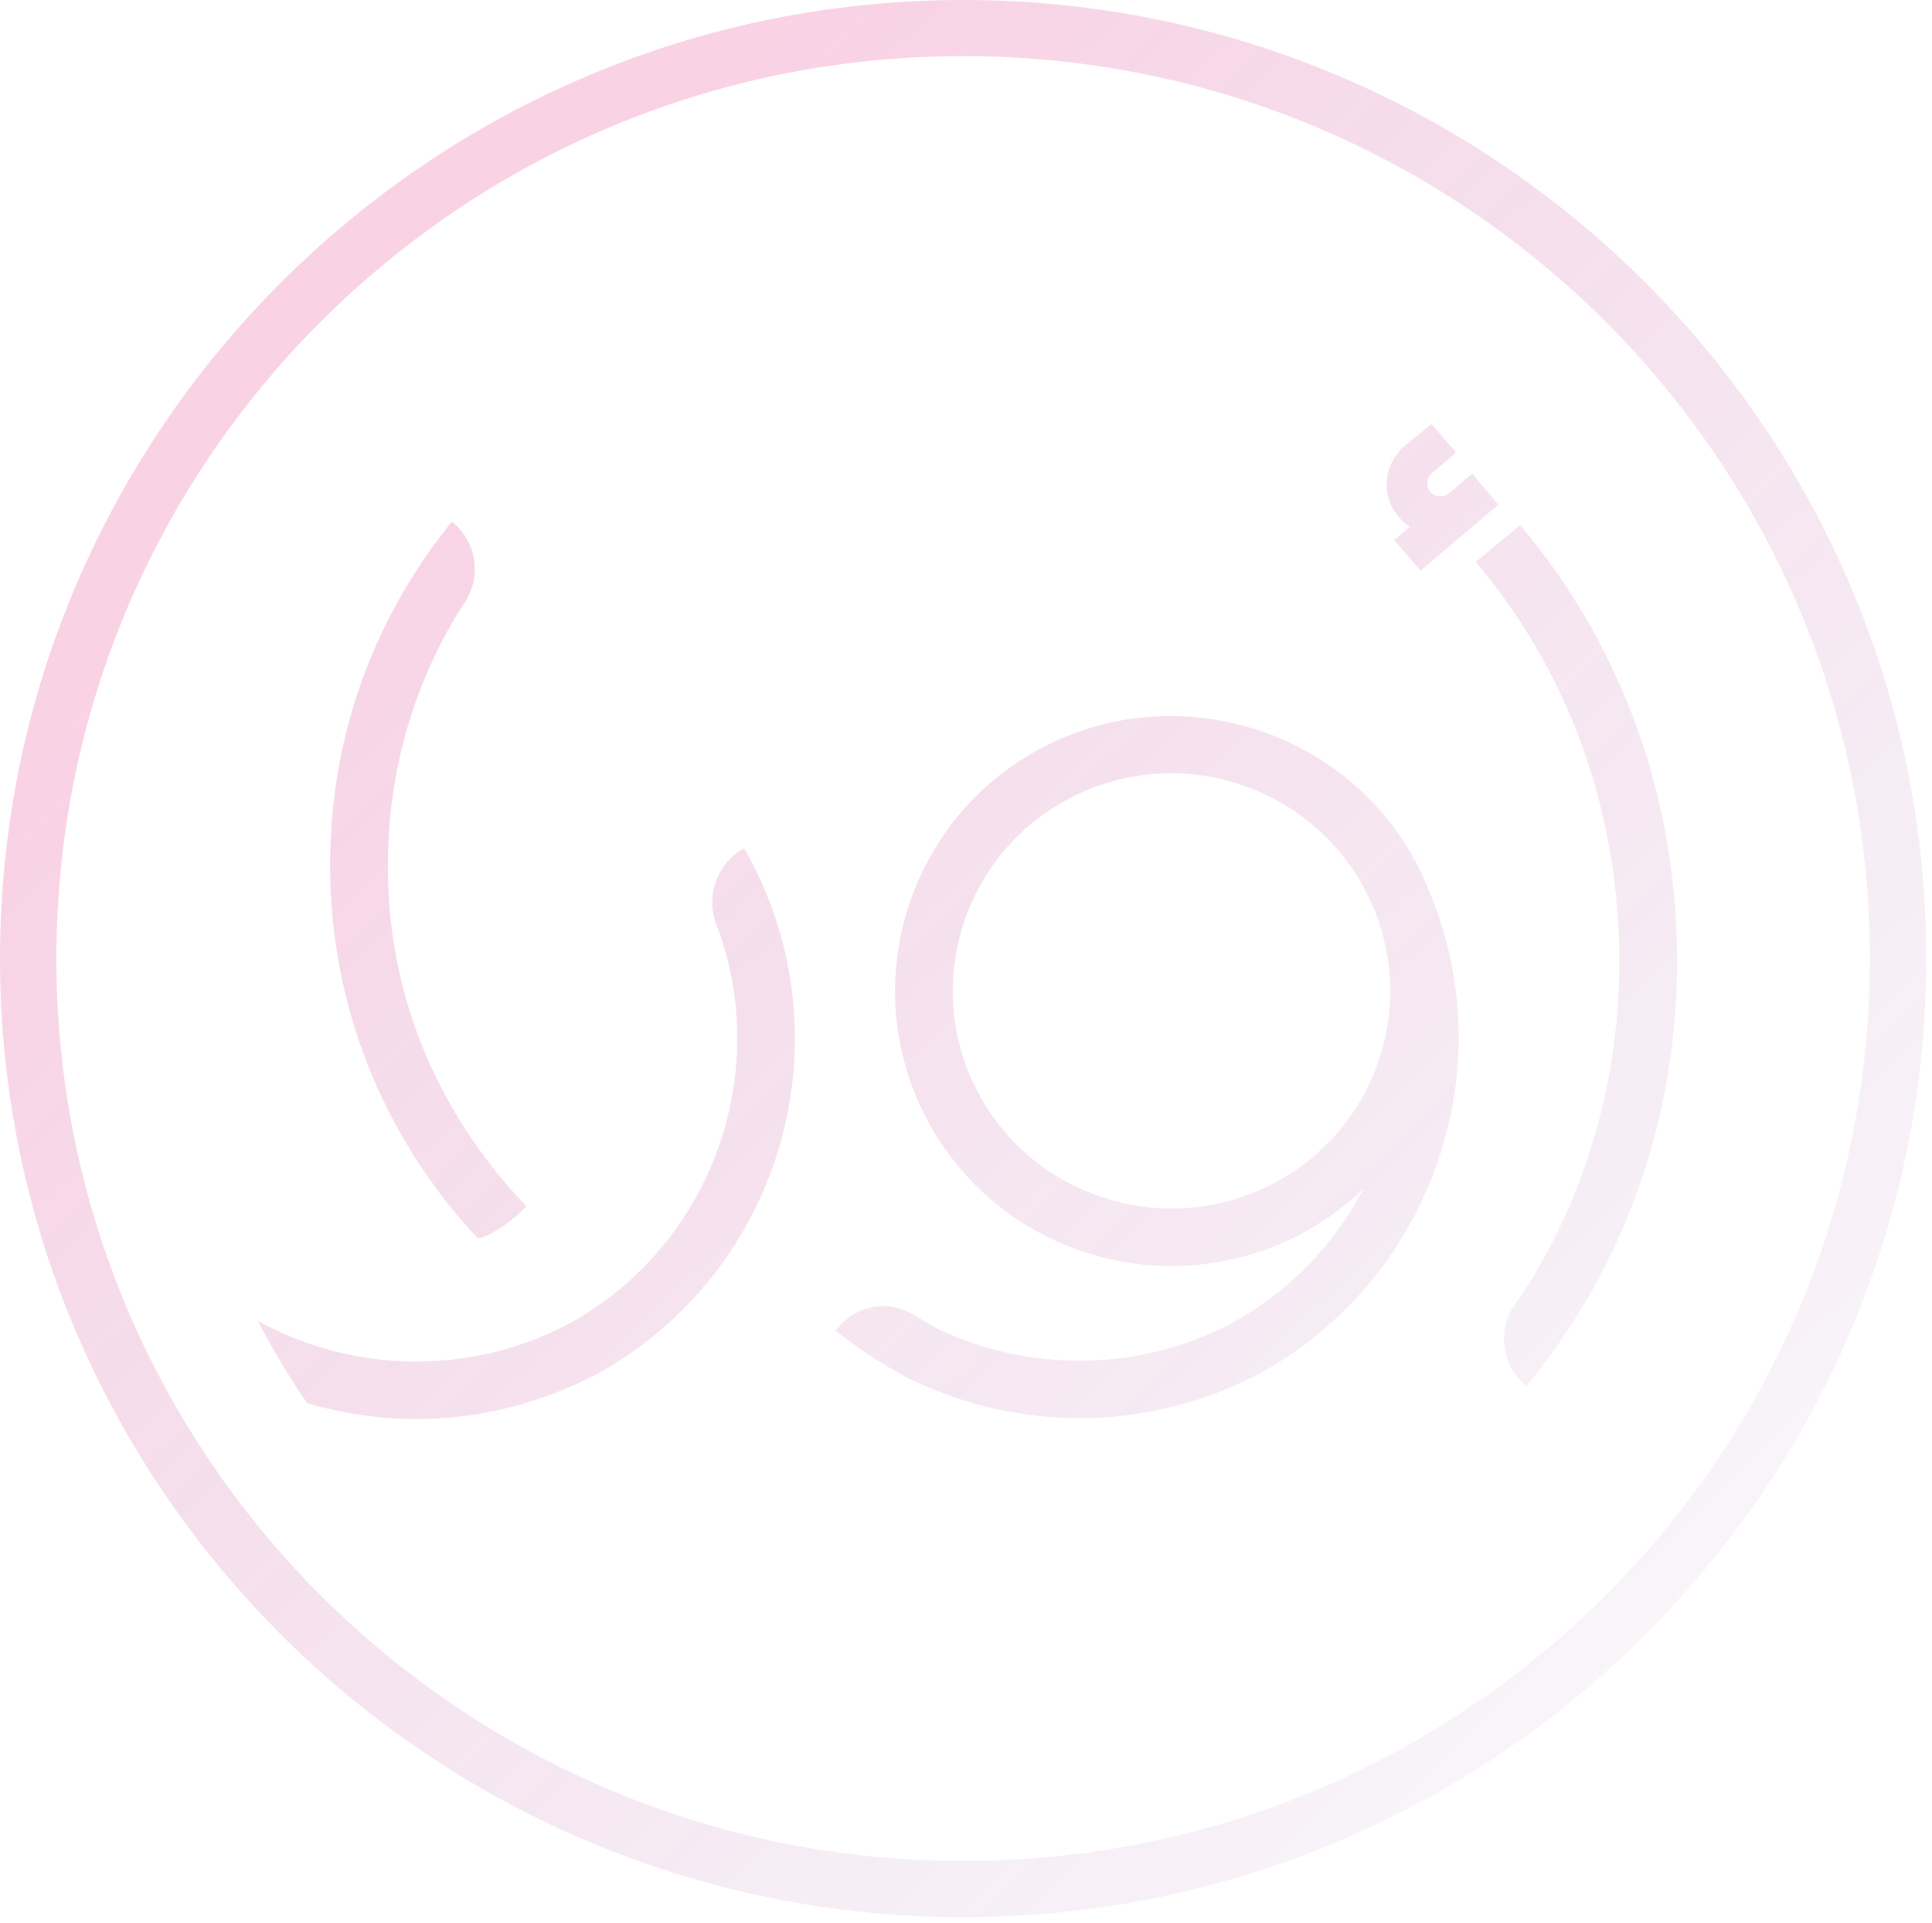
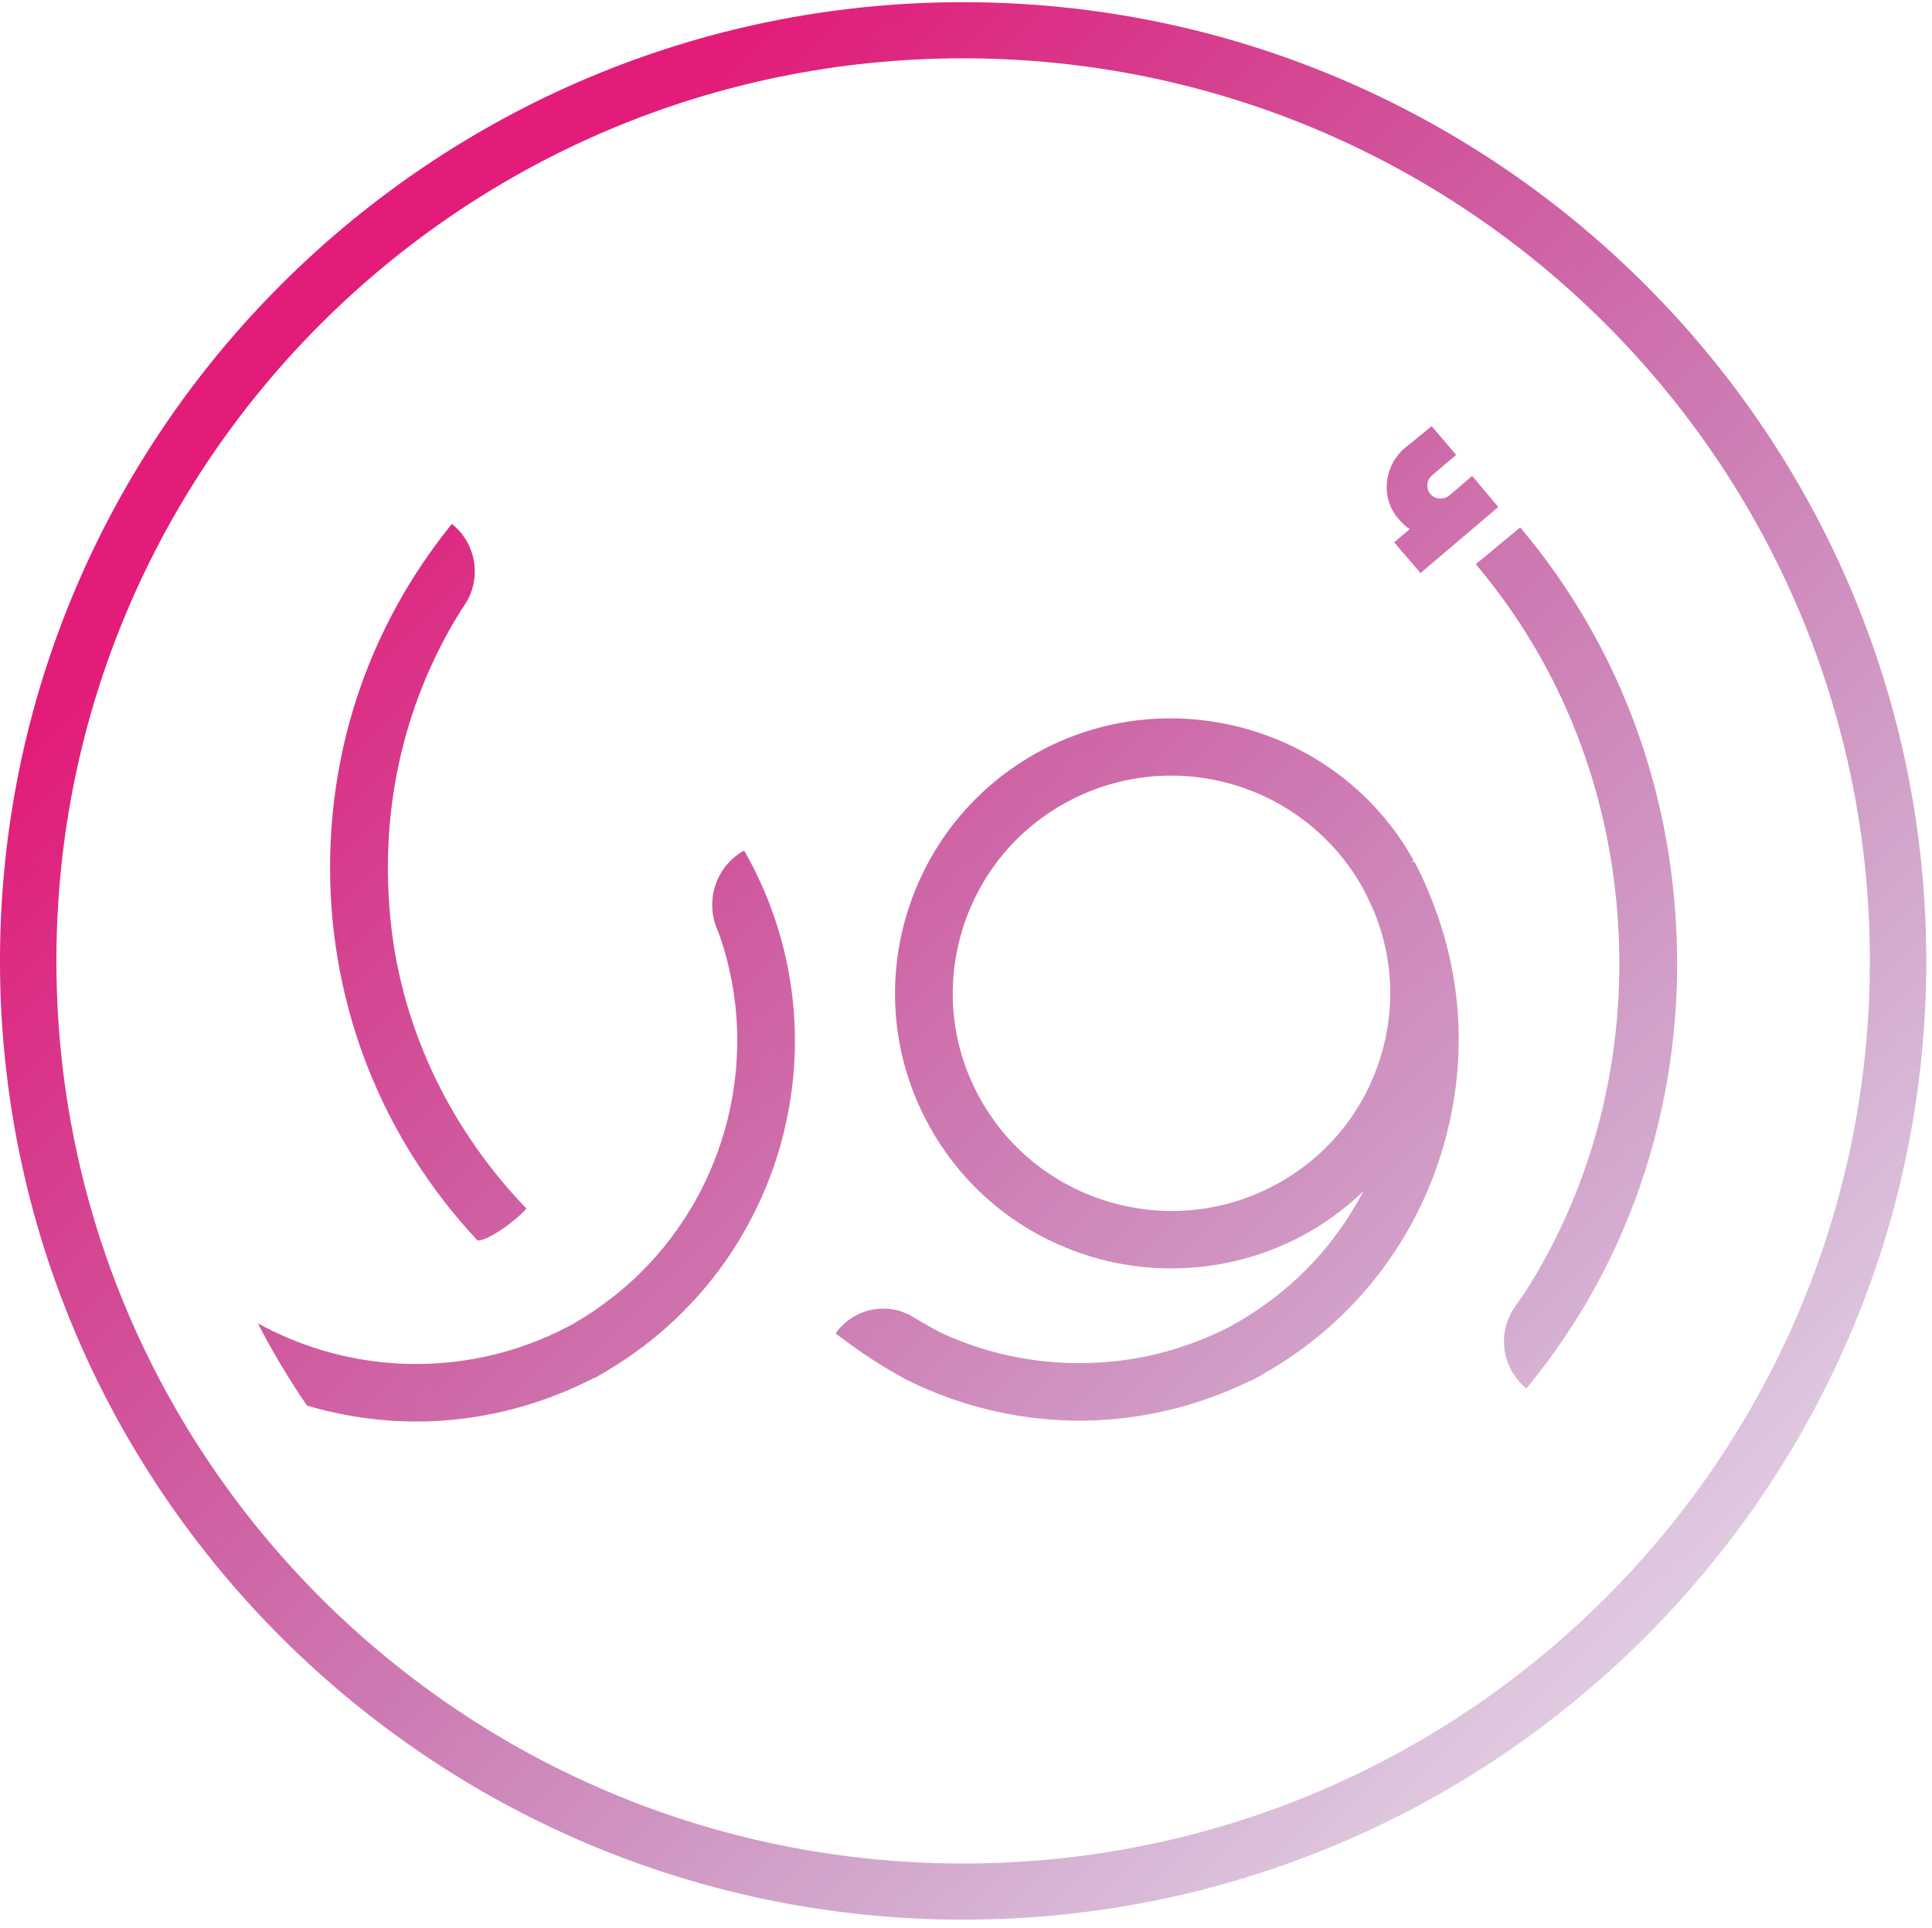
- <svg xmlns="http://www.w3.org/2000/svg" width="444" height="442" viewBox="0 0 444 442">
+ <svg xmlns="http://www.w3.org/2000/svg" width="444" height="443" viewBox="0 0 444 443">
  <defs>
-     <linearGradient id="9jk7igvp4a" x1="21.371%" x2="88.667%" y1="19.506%" y2="88.198%">
-       <stop offset="0%" stop-color="#E31C79" />
-       <stop offset="100%" stop-color="#772583" stop-opacity=".2" />
+     <linearGradient x1="21.371%" y1="19.506%" x2="88.667%" y2="88.198%" id="whk4b6ye7a">
+       <stop stop-color="#E31C79" offset="0%" />
+       <stop stop-color="#772583" stop-opacity=".2" offset="100%" />
    </linearGradient>
  </defs>
-   <g fill="none" fill-rule="evenodd" opacity=".2">
-     <g fill="url(#9jk7igvp4a)" transform="translate(-170 -233)">
-       <g>
-         <g>
-           <path d="M75.857 198.915c0-28.798 9.507-55.902 27.492-78.384l.49-.62c5.707 4.525 6.952 12.645 2.901 18.682-.604.894-1.14 1.727-1.57 2.438-12.77 21.107-18.144 45.668-15.279 71.244 2.747 24.47 13.975 47.212 31.08 64.974-1.79 2.279-8.468 7.364-11.219 7.364-21.856-23.367-33.895-53.642-33.895-85.698zm274.937 119.682c-5.671-4.602-6.839-12.795-2.632-18.751 1.373-1.946 2.655-3.823 3.556-5.295 14.744-24.073 21.848-52.552 20.196-81.93-1.744-31.021-12.9-59.67-32.252-82.845l-.508-.606 10.216-8.457.504.61c21.188 25.377 33.396 56.695 35.305 90.56 2.201 39.074-9.832 76.753-33.886 106.103l-.5.61zM171.4 195.667c10.505 18.69 13.818 40.504 9.342 61.405-.453 2.133-.911 4.001-1.396 5.714-1.762 6.216-4.239 12.285-7.36 18.05-2.005 3.7-4.303 7.295-6.83 10.68-3.364 4.502-7.186 8.704-11.37 12.495-2.01 1.822-4.092 3.545-6.184 5.112-1.135.853-2.293 1.686-3.474 2.488-1.451.985-2.957 1.942-4.587 2.908l.014.022-2.957 1.695-.036-.072c-11.796 6.115-24.933 9.573-38.038 9.997-.966.027-1.927.045-2.884.045-8.44 0-16.931-1.262-25.097-3.659-4.138-6.042-7.891-12.362-11.288-18.896 2.399 1.312 4.852 2.488 7.351 3.527 9.979 4.15 20.699 6.138 31.483 5.764 11.805-.378 23.107-3.459 33.584-9.15 2.293-1.317 4.577-2.793 6.77-4.379 2.444-1.768 4.756-3.654 6.87-5.6l.206-.187c10.006-9.282 17.284-21.189 21.047-34.435 1.044-3.682 1.813-7.487 2.293-11.314 1.383-11.105.266-22.178-3.236-32.649-.224-.674-.526-1.463-.87-2.306-2.732-6.716-.096-14.408 6.257-17.944l.39.688zM12.96 220.344c0-114.564 93.295-207.444 208.383-207.444 115.083 0 208.382 92.88 208.382 207.444 0 114.57-93.3 207.444-208.382 207.444-115.088 0-208.383-92.875-208.383-207.444zm-12.963 0c0 121.5 99.296 220.349 221.346 220.349s221.34-98.849 221.34-220.349c0-121.5-99.29-220.344-221.34-220.344S-.003 98.845-.003 220.345zM321.97 103.23l.87-.757 6.166-5.016 5.644 6.584-5.57 4.739c-1.278 1.084-1.43 3.007-.335 4.283 1.053 1.226 3.062 1.376 4.293.324l5.292-4.498 5.996 7.127-17.87 15.192-6.06-7.067 3.593-3.053c-1.108-.638-1.996-1.618-2.82-2.598-3.63-4.324-3.236-11.045.82-15.215l-.019-.045zM292.75 271.99c-11.837 6.252-25.436 7.523-38.285 3.595-12.848-3.932-23.38-12.586-29.652-24.383-6.28-11.788-7.557-25.326-3.611-38.117 3.95-12.786 12.647-23.27 24.493-29.518 7.562-3.987 16.062-5.997 24.59-5.8 17.929.41 34.403 10.366 42.985 25.968.375.715.737 1.435 1.09 2.16.279.57.549 1.144.81 1.727.256.56.503 1.12.737 1.672 4.293 10.686 4.76 22.16 1.354 33.187-3.945 12.777-12.647 23.257-24.511 29.509zm32.201-74.566l-.695.378v-.004l.59-.58-.357-.678-.027.01c-16.831-29.51-54.777-40.592-84.988-24.666-30.956 16.33-42.802 54.69-26.402 85.51 7.942 14.933 21.258 25.887 37.48 30.85 16.034 4.912 33.593 3.258 48.418-4.566 5.241-2.766 10.057-6.252 14.36-10.403-6.871 13.2-17.403 23.9-30.682 31.122-10.606 5.454-21.971 8.275-33.78 8.384-11.476.133-22.604-2.296-32.784-7.053-2.087-1.103-4.138-2.274-6.156-3.509-6.033-3.682-13.814-2.019-17.902 3.732 3.8 2.912 7.708 5.632 11.768 8.07 0 0 4.285 2.47 4.39 2.529 0-.005.004-.01.004-.014 11.746 5.883 24.74 9.15 37.878 9.45.97.023 1.945.028 2.925.019 13.114-.123 26.324-3.28 38.262-9.127l.036.073 1.886-1.016c.142-.069.288-.137.43-.214l.669-.401-.005-.019c19.76-11.16 34.302-29.176 40.98-50.811 6.176-20.014 5.16-40.756-2.938-59.971-.888-2.22-1.877-4.352-2.939-6.352l-.42-.743z" transform="translate(339 361) translate(-169 -128)" />
-         </g>
-       </g>
-     </g>
-   </g>
+   <path d="M75.86 198.915c0-28.798 9.507-55.902 27.491-78.384l.49-.62c5.708 4.525 6.953 12.645 2.902 18.682a58.714 58.714 0 0 0-1.57 2.438c-12.77 21.107-18.144 45.668-15.279 71.244 2.746 24.47 13.975 47.212 31.08 64.974-1.79 2.279-8.468 7.364-11.219 7.364-21.857-23.367-33.895-53.642-33.895-85.698zm274.937 119.682c-5.672-4.602-6.839-12.795-2.632-18.751 1.373-1.946 2.655-3.823 3.556-5.295 14.744-24.073 21.848-52.552 20.195-81.93-1.744-31.021-12.899-59.67-32.251-82.845l-.509-.606 10.217-8.457.504.61c21.188 25.377 33.396 56.695 35.304 90.56 2.202 39.074-9.832 76.753-33.885 106.103l-.5.61zm-179.395-122.93c10.505 18.69 13.82 40.504 9.343 61.405-.454 2.133-.911 4.001-1.396 5.714a88.884 88.884 0 0 1-7.36 18.05 88.084 88.084 0 0 1-6.83 10.68 87.928 87.928 0 0 1-11.37 12.495 86.168 86.168 0 0 1-6.184 5.112 90.315 90.315 0 0 1-3.474 2.488 88.565 88.565 0 0 1-4.587 2.908l.014.022-2.957 1.695-.037-.072c-11.795 6.115-24.932 9.573-38.037 9.997-.966.027-1.927.045-2.884.045-8.44 0-16.931-1.262-25.097-3.659-4.138-6.042-7.892-12.362-11.288-18.896a76.45 76.45 0 0 0 7.351 3.527c9.979 4.15 20.699 6.138 31.483 5.764 11.805-.378 23.106-3.459 33.584-9.15a77.32 77.32 0 0 0 13.64-9.98l.206-.186c10.006-9.282 17.284-21.189 21.047-34.435a76.602 76.602 0 0 0 2.293-11.314c1.382-11.105.265-22.178-3.236-32.649a38.905 38.905 0 0 0-.87-2.306c-2.733-6.716-.096-14.408 6.257-17.944l.39.688zM12.963 220.344c0-114.564 93.295-207.444 208.382-207.444 115.083 0 208.383 92.88 208.383 207.444 0 114.57-93.3 207.444-208.383 207.444-115.087 0-208.382-92.875-208.382-207.444zm-12.963 0c0 121.5 99.296 220.349 221.345 220.349 122.05 0 221.341-98.849 221.341-220.349 0-121.5-99.29-220.344-221.34-220.344S0 98.845 0 220.345zM321.973 103.23l.87-.757 6.166-5.016 5.643 6.584-5.57 4.739a3.033 3.033 0 0 0-.334 4.283c1.052 1.226 3.062 1.376 4.293.324l5.292-4.498 5.996 7.127-17.87 15.192-6.06-7.067 3.593-3.053c-1.108-.638-1.996-1.618-2.82-2.598-3.63-4.324-3.236-11.045.82-15.215l-.019-.045zM292.752 271.99c-11.837 6.252-25.437 7.523-38.285 3.595-12.849-3.932-23.381-12.586-29.652-24.383-6.28-11.788-7.557-25.326-3.611-38.117 3.95-12.786 12.647-23.27 24.493-29.518a50.364 50.364 0 0 1 24.59-5.8c17.929.41 34.402 10.366 42.985 25.968a79.499 79.499 0 0 1 1.9 3.887c.256.56.503 1.12.736 1.672 4.294 10.686 4.76 22.16 1.355 33.187-3.945 12.777-12.647 23.257-24.511 29.509zm32.201-74.566-.696.378v-.004l.59-.58-.356-.678-.028.01c-16.83-29.51-54.776-40.592-84.987-24.666-30.956 16.33-42.802 54.69-26.402 85.51 7.942 14.933 21.257 25.887 37.48 30.85 16.034 4.912 33.592 3.258 48.418-4.566a62.982 62.982 0 0 0 14.36-10.403c-6.871 13.2-17.404 23.9-30.683 31.122-10.605 5.454-21.97 8.275-33.78 8.384-11.475.133-22.603-2.296-32.783-7.053a112.509 112.509 0 0 1-6.156-3.509c-6.033-3.682-13.815-2.019-17.902 3.732 3.799 2.912 7.708 5.632 11.768 8.07 0 0 4.284 2.47 4.39 2.529 0-.005.004-.01.004-.014 11.746 5.883 24.74 9.15 37.878 9.45.97.023 1.945.028 2.924.019 13.114-.123 26.325-3.28 38.262-9.127l.037.073 1.886-1.016c.142-.069.288-.137.43-.214l.668-.401-.004-.019c19.76-11.16 34.302-29.176 40.98-50.811 6.175-20.014 5.16-40.756-2.938-59.971a65.426 65.426 0 0 0-2.939-6.352l-.42-.743z" transform="translate(-.003 .5)" fill="url(#whk4b6ye7a)" fill-rule="evenodd" />
</svg>
